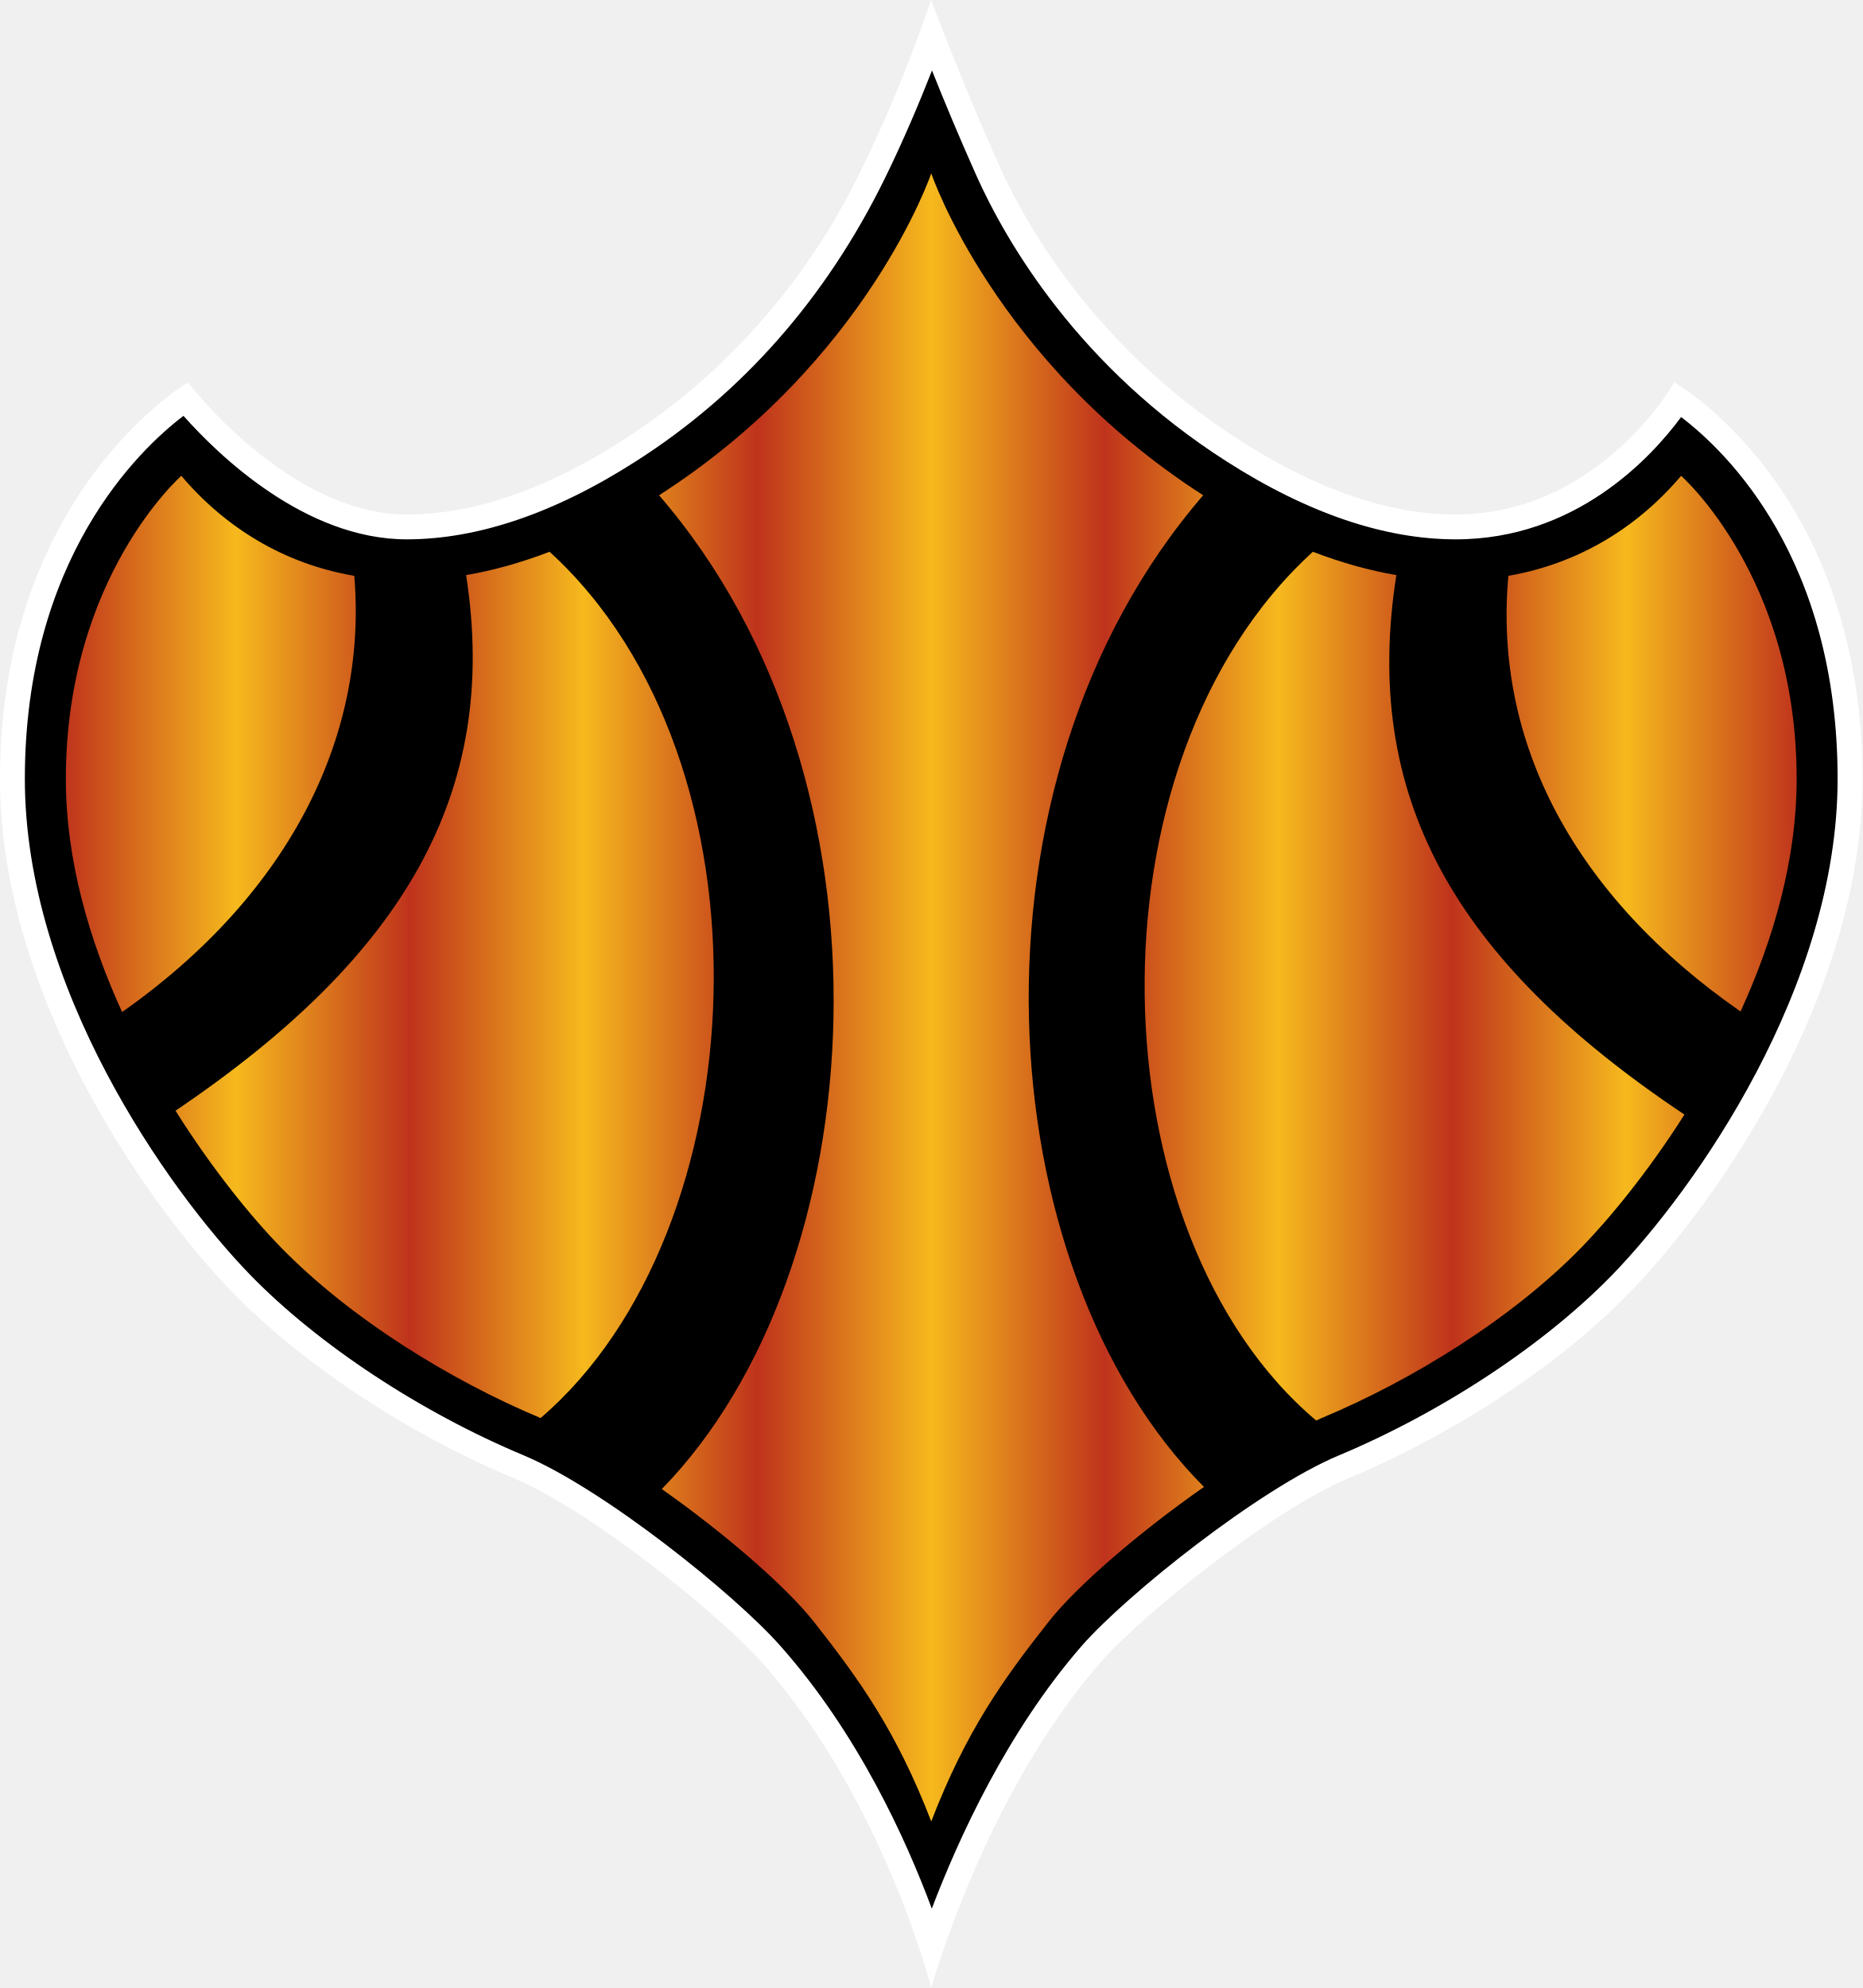
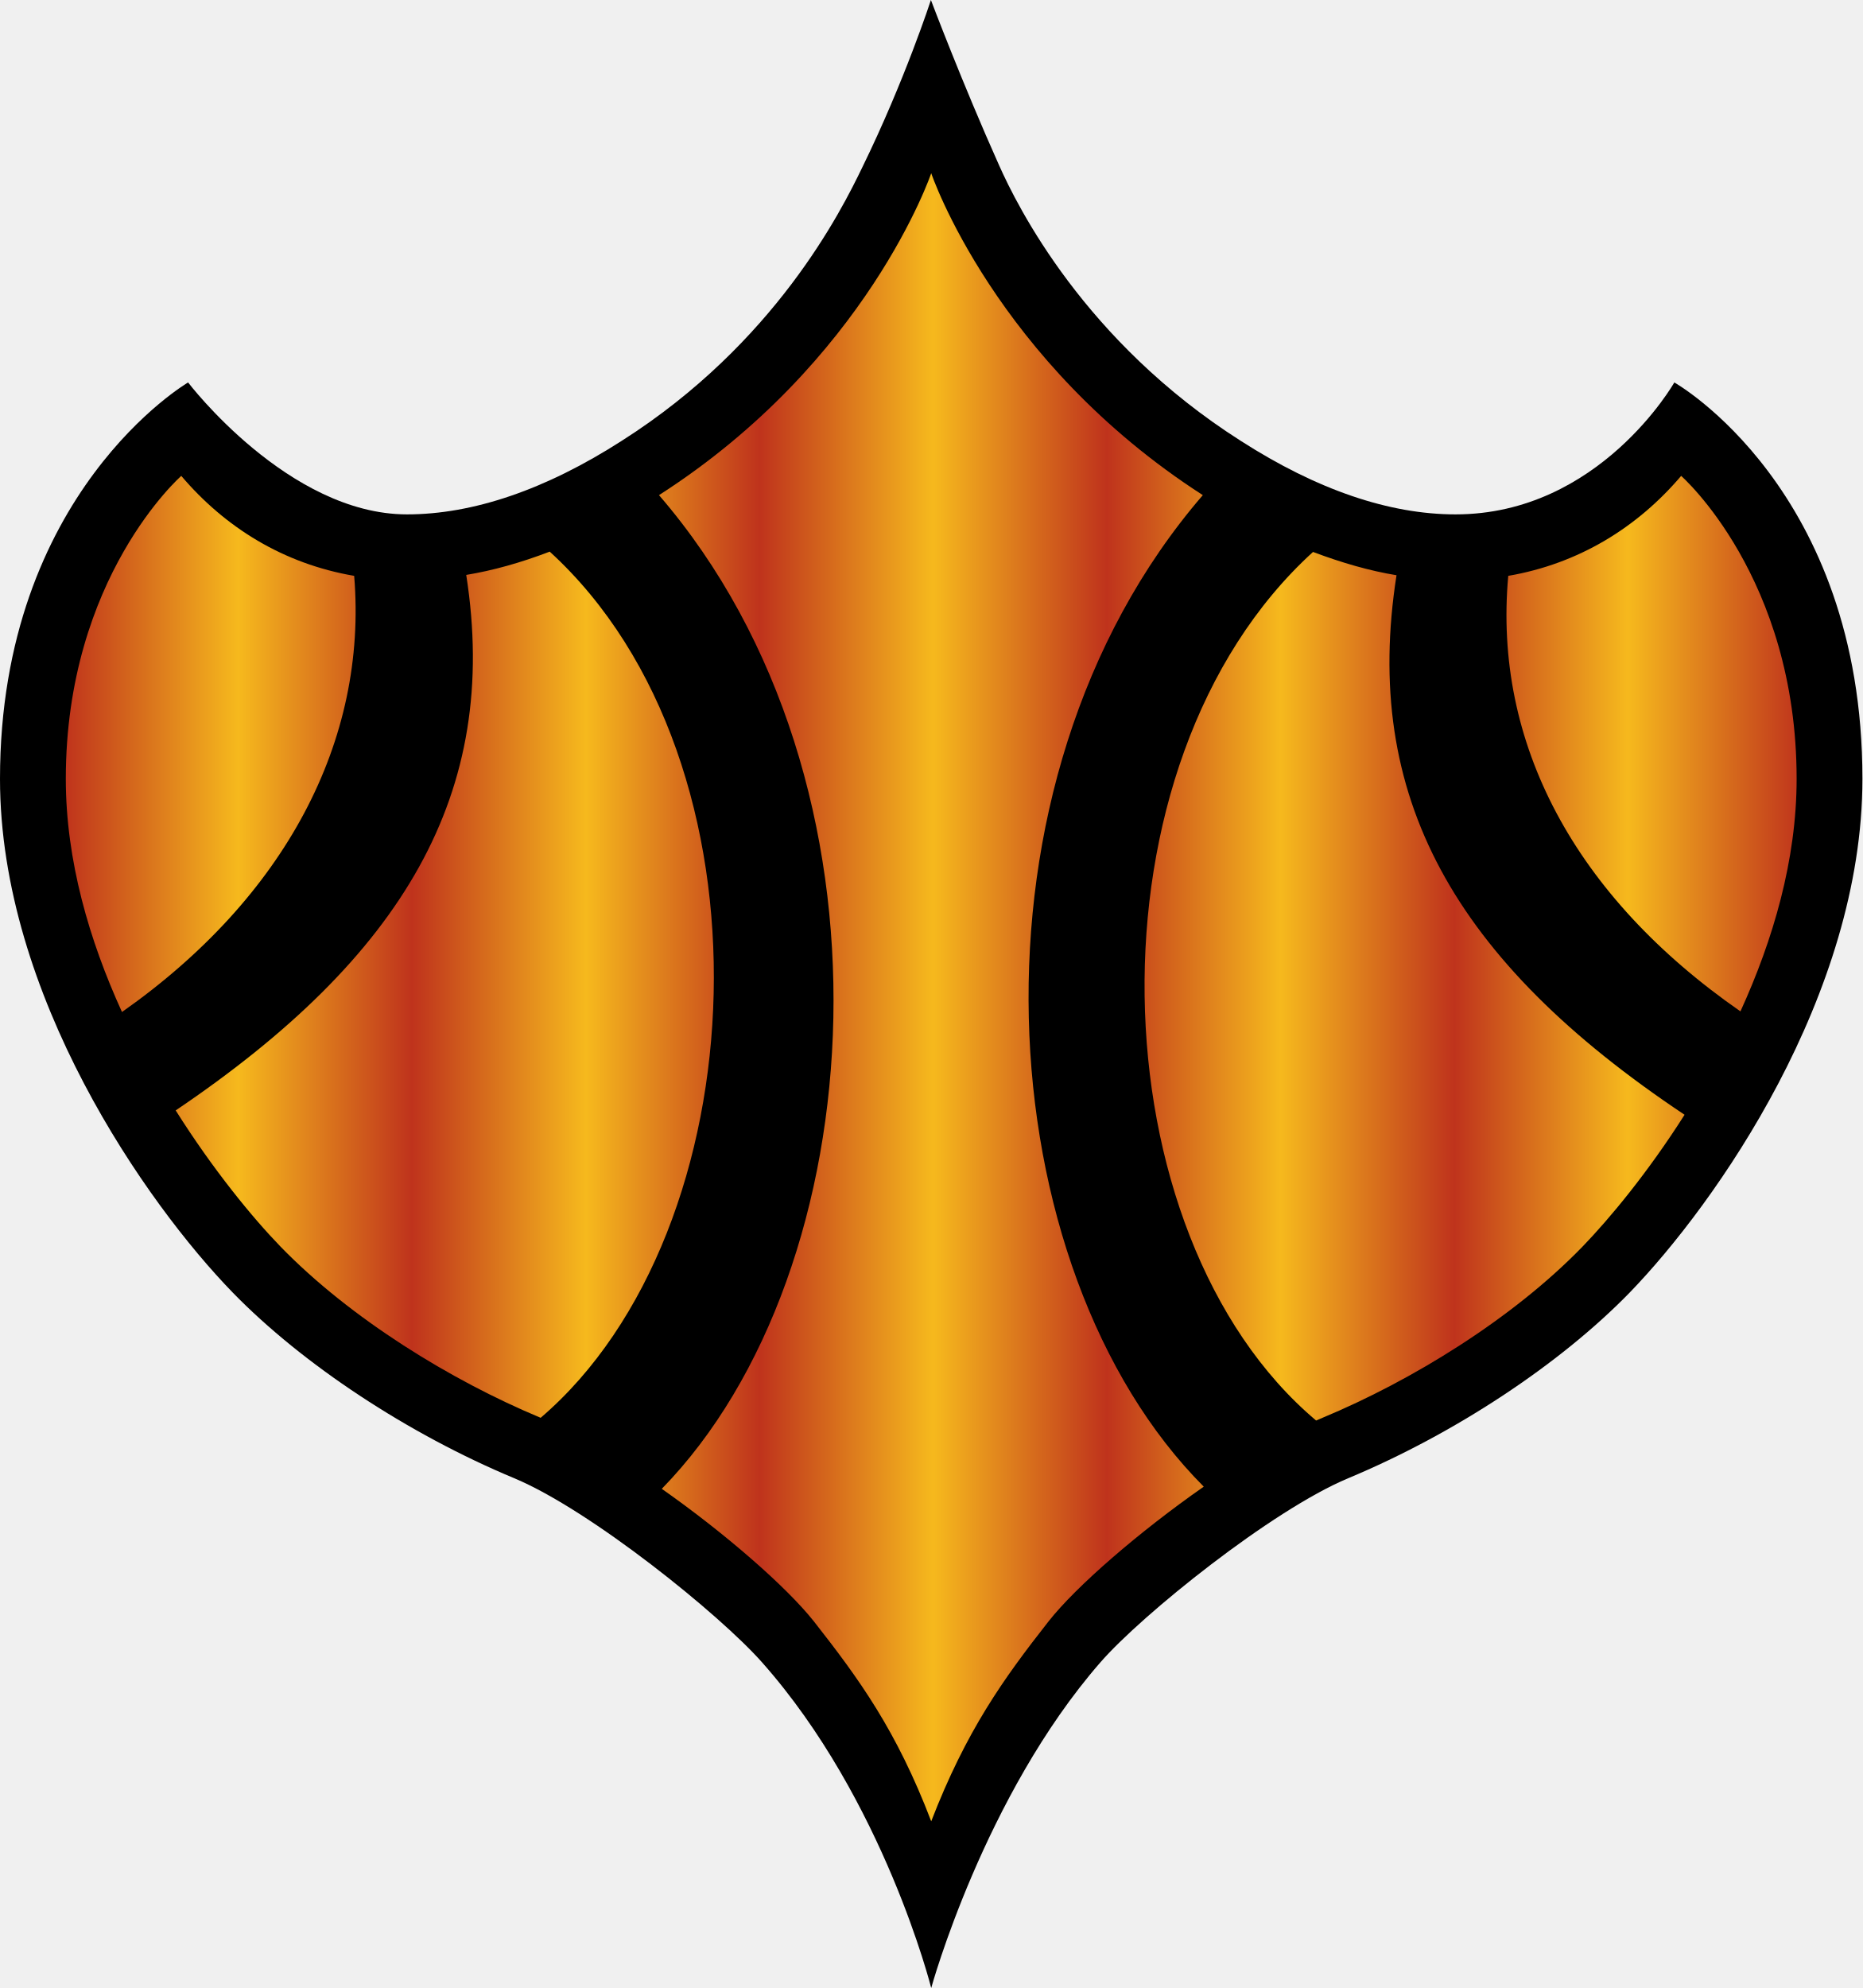
- <svg xmlns="http://www.w3.org/2000/svg" xmlns:xlink="http://www.w3.org/1999/xlink" version="1.1" width="600" height="640.393">
-   <linearGradient x1="0" y1="0" x2="1" y2="0" id="linearGradient862" gradientUnits="userSpaceOnUse" gradientTransform="matrix(34.82617,0,0,-34.82617,478.8516,34.81445)" spreadMethod="pad">
-     <stop style="stop-color:#bf331c" offset="0" />
-     <stop style="stop-color:#f6b91d" offset="0.1" />
-     <stop style="stop-color:#bf331c" offset="0.2" />
-     <stop style="stop-color:#f6b91d" offset="0.3" />
-     <stop style="stop-color:#bf331c" offset="0.4" />
-     <stop style="stop-color:#f6b91d" offset="0.5" />
-     <stop style="stop-color:#bf331c" offset="0.6" />
-     <stop style="stop-color:#f6b91d" offset="0.7" />
-     <stop style="stop-color:#bf331c" offset="0.8" />
-     <stop style="stop-color:#f6b91d" offset="0.9" />
-     <stop style="stop-color:#bf331c" offset="1" />
+ <svg xmlns="http://www.w3.org/2000/svg" version="1.1" id="Layer_1" x="0px" y="0px" viewBox="0 0 600 640.4" style="enable-background:new 0 0 600 640.4;" xml:space="preserve">
+   <style type="text/css">
+ 	.st0{fill:url(#SVGID_1_);}
+ </style>
+   <path d="M0,250.9c0,69.6,47.1,136.8,75,165.5c22.5,23.1,56.4,45.5,90.7,59.8c24.6,10.3,66.2,43.9,79.8,59.3  c39.3,44.3,54.5,104.9,54.5,104.9s17-61.9,54.5-104.9c13.4-15.4,55.2-49,79.8-59.3c34.3-14.3,68.2-36.7,90.7-59.8  c27.8-28.7,75-95.9,75-165.5c0-93.6-60.6-127.7-60.6-127.7s-24.1,42.5-70.5,42.5c-21.3,0-44.6-7.9-69.2-23.7  c-50.3-32-71.9-75.4-77.9-88.9C310.1,27,299.9,0,299.9,0s-8.4,25.9-22.1,53.9C271,68,249.7,110.6,200.3,142  c-24.6,15.8-48,23.7-69.2,23.7c-38.2,0-70.5-42.5-70.5-42.5S0,158.6,0,250.9" />
+   <path d="M300.2,614.8c-8.3-22.3-23.8-56.4-48.8-84.6c-14.7-16.7-56.9-50.5-82.6-61.3c-33.3-13.9-66.2-35.6-88.1-58  C53.7,383,8,318,8,250.9c0-71,36.8-106.1,51.1-117c11,12.4,39,39.8,71.9,39.8c22.8,0,47.6-8.4,73.5-25  c34.4-21.9,61.5-52.6,80.5-91.3c6.3-12.8,11.4-25.1,15.2-34.8c3.9,9.8,8.9,21.9,14.3,33.8c9.6,21.3,32.8,61.7,80.9,92.3  c26,16.6,50.7,25,73.6,25c38.6,0,62.9-26.3,72.6-39.4c14.7,11.2,50.4,45.6,50.4,116.6c0,67-45.7,132.1-72.7,159.9  c-21.9,22.5-54.7,44.1-88,58c-25.5,10.6-68.2,44.7-82.8,61.3C324.5,557.8,308.7,592.3,300.2,614.8" />
+   <linearGradient id="SVGID_1_" gradientUnits="userSpaceOnUse" x1="-657.818" y1="860.607" x2="-656.818" y2="860.607" gradientTransform="matrix(557.5607 0 0 -557.5607 366794.719 480162.094)">
+     <stop offset="0" style="stop-color:#BF331C" />
+     <stop offset="0.1" style="stop-color:#F6B91D" />
+     <stop offset="0.2" style="stop-color:#BF331C" />
+     <stop offset="0.3" style="stop-color:#F6B91D" />
+     <stop offset="0.4" style="stop-color:#BF331C" />
+     <stop offset="0.5" style="stop-color:#F6B91D" />
+     <stop offset="0.6" style="stop-color:#BF331C" />
+     <stop offset="0.7" style="stop-color:#F6B91D" />
+     <stop offset="0.8" style="stop-color:#BF331C" />
+     <stop offset="0.9" style="stop-color:#F6B91D" />
+     <stop offset="1" style="stop-color:#BF331C" />
  </linearGradient>
-   <linearGradient x1="0" y1="0" x2="1" y2="0" id="linearGradient3003" xlink:href="#linearGradient862" gradientUnits="userSpaceOnUse" gradientTransform="matrix(34.82617,0,0,-34.82617,478.8516,34.81445)" spreadMethod="pad" />
-   <linearGradient x1="0" y1="0" x2="1" y2="0" id="linearGradient3006" xlink:href="#linearGradient862" gradientUnits="userSpaceOnUse" gradientTransform="matrix(557.5607,0,0,557.5607,21.20597,321.2938)" spreadMethod="pad" />
-   <path d="m 0,250.906 c 0,69.611 47.101,136.772 74.99,165.477 22.51,23.134 56.403,45.532 90.68,59.845 24.575,10.326 66.169,43.899 79.793,59.284 39.272,44.283 54.545,104.88 54.545,104.88 0,0 17.002,-61.91 54.529,-104.88 13.448,-15.433 55.218,-48.958 79.793,-59.284 34.277,-14.313 68.17,-36.711 90.68,-59.845 C 552.851,387.678 600,320.517 600,250.906 c 0,-93.625 -60.597,-127.71 -60.597,-127.71 0,0 -24.079,42.538 -70.491,42.538 -21.261,0 -44.587,-7.941 -69.226,-23.711 C 349.414,110.003 327.833,66.665 321.829,53.169 310.078,27.025 299.944,0 299.944,0 c 0,0 -8.389,25.888 -22.078,53.905 -6.884,14.137 -28.209,56.659 -77.552,88.118 -24.639,15.77 -47.965,23.711 -69.226,23.711 -38.215,0 -70.539,-42.538 -70.539,-42.538 0,0 -60.549,35.398 -60.549,127.71" style="fill:#ffffff" />
-   <path d="M 300.184,614.825 C 291.875,592.491 276.426,558.406 251.402,530.197 236.657,513.499 194.503,479.67 168.792,468.848 135.459,454.903 102.575,433.21 80.738,410.812 53.729,382.987 8.005,317.955 8.005,250.906 c 0,-70.988 36.775,-106.065 51.103,-116.952 10.999,12.392 39.016,39.784 71.916,39.784 22.83,0 47.597,-8.389 73.549,-24.959 34.389,-21.885 61.478,-52.592 80.481,-91.304 6.26,-12.76 11.383,-25.071 15.193,-34.773 3.874,9.766 8.949,21.885 14.265,33.781 9.574,21.325 32.836,61.718 80.866,92.297 25.952,16.57 50.719,24.959 73.597,24.959 38.648,0 62.919,-26.272 72.605,-39.4 14.697,11.191 50.415,45.58 50.415,116.567 0,66.985 -45.724,132.081 -72.733,159.906 -21.885,22.462 -54.722,44.091 -87.99,58.036 -25.456,10.631 -68.234,44.715 -82.803,61.35 -24.015,27.585 -39.72,62.102 -48.286,84.628" />
-   <path d="m 212.322,159.538 c 79.921,92.617 69.611,249.721 0.881,320.132 l 0,0 c 20.509,14.441 40.201,31.587 48.958,42.714 l 0,0 c 14.633,18.571 26.576,35.142 37.847,64.359 l 0,0 c 11.255,-29.218 23.198,-45.788 37.831,-64.359 l 0,0 c 8.885,-11.319 29.074,-28.77 50.031,-43.403 l 0,0 c -69.739,-69.915 -80.545,-226.379 -0.256,-319.444 l 0,0 C 320.453,116.391 300.008,55.842 300.008,55.842 l 0,0 c 0,0 -20.461,60.549 -87.686,103.696 m 273.608,25.952 c -4.883,53.777 21.389,103.183 74.798,140.342 l 0,0 C 571.23,302.874 578.803,277.114 578.803,250.906 l 0,0 c 0,-65.032 -37.223,-97.628 -37.223,-97.628 l 0,0 c -14.057,16.586 -32.948,28.273 -55.65,32.212 M 21.213,250.906 c 0,26.272 7.621,52.096 18.123,75.102 l 0,0 C 91.816,289.121 118.585,238.706 114.134,185.49 l 0,0 C 91.368,181.615 72.492,169.864 58.42,153.278 l 0,0 c 0,0 -37.207,32.596 -37.207,97.628 M 424.02,457.593 c 0.688,-0.304 1.441,-0.624 2.065,-0.929 l 0,0 c 28.578,-11.943 61.093,-31.844 83.667,-55.106 l 0,0 c 8.693,-8.998 21.085,-23.887 32.9,-42.522 l 0,0 C 467.983,309.198 438.717,256.157 449.844,185.25 l 0,0 c -8.565,-1.441 -17.579,-3.954 -26.896,-7.509 l 0,0 c -74.798,68.218 -70.043,219.943 1.073,279.852 M 150.156,185.25 c 10.951,70.283 -20.252,123.003 -93.609,172.538 l 0,0 c 12.055,19.196 24.751,34.581 33.701,43.771 l 0,0 c 22.574,23.262 55.09,43.162 83.619,55.106 l 0,0 c 0.128,0.064 0.176,0.111 0.304,0.111 l 0,0 c 70.363,-60.341 77.231,-211.121 2.882,-279.035 l 0,0 c -9.318,3.554 -18.331,6.068 -26.896,7.509" style="fill:url(#linearGradient3006)" />
+   <path class="st0" d="M212.3,159.5c79.9,92.6,69.6,249.7,0.9,320.1l0,0c20.5,14.4,40.2,31.6,49,42.7l0,0  c14.6,18.6,26.6,35.1,37.8,64.4l0,0c11.3-29.2,23.2-45.8,37.8-64.4l0,0c8.9-11.3,29.1-28.8,50-43.4l0,0  c-69.7-69.9-80.5-226.4-0.3-319.4l0,0C320.5,116.4,300,55.8,300,55.8l0,0C300,55.8,279.5,116.4,212.3,159.5 M485.9,185.5  c-4.9,53.8,21.4,103.2,74.8,140.3l0,0c10.5-23,18.1-48.7,18.1-74.9l0,0c0-65-37.2-97.6-37.2-97.6l0,0  C527.5,169.9,508.6,181.6,485.9,185.5 M21.2,250.9c0,26.3,7.6,52.1,18.1,75.1l0,0c52.5-36.9,79.2-87.3,74.8-140.5l0,0  c-22.8-3.9-41.6-15.6-55.7-32.2l0,0C58.4,153.3,21.2,185.9,21.2,250.9 M424,457.6c0.7-0.3,1.4-0.6,2.1-0.9l0,0  c28.6-11.9,61.1-31.8,83.7-55.1l0,0c8.7-9,21.1-23.9,32.9-42.5l0,0c-74.7-49.8-103.9-102.9-92.8-173.8l0,0c-8.6-1.4-17.6-4-26.9-7.5  l0,0C348.1,246,352.9,397.7,424,457.6 M150.2,185.2c11,70.3-20.3,123-93.6,172.5l0,0c12.1,19.2,24.8,34.6,33.7,43.8l0,0  c22.6,23.3,55.1,43.2,83.6,55.1l0,0c0.1,0.1,0.2,0.1,0.3,0.1l0,0c70.4-60.3,77.2-211.1,2.9-279l0,0  C167.7,181.3,158.7,183.8,150.2,185.2" />
</svg>
